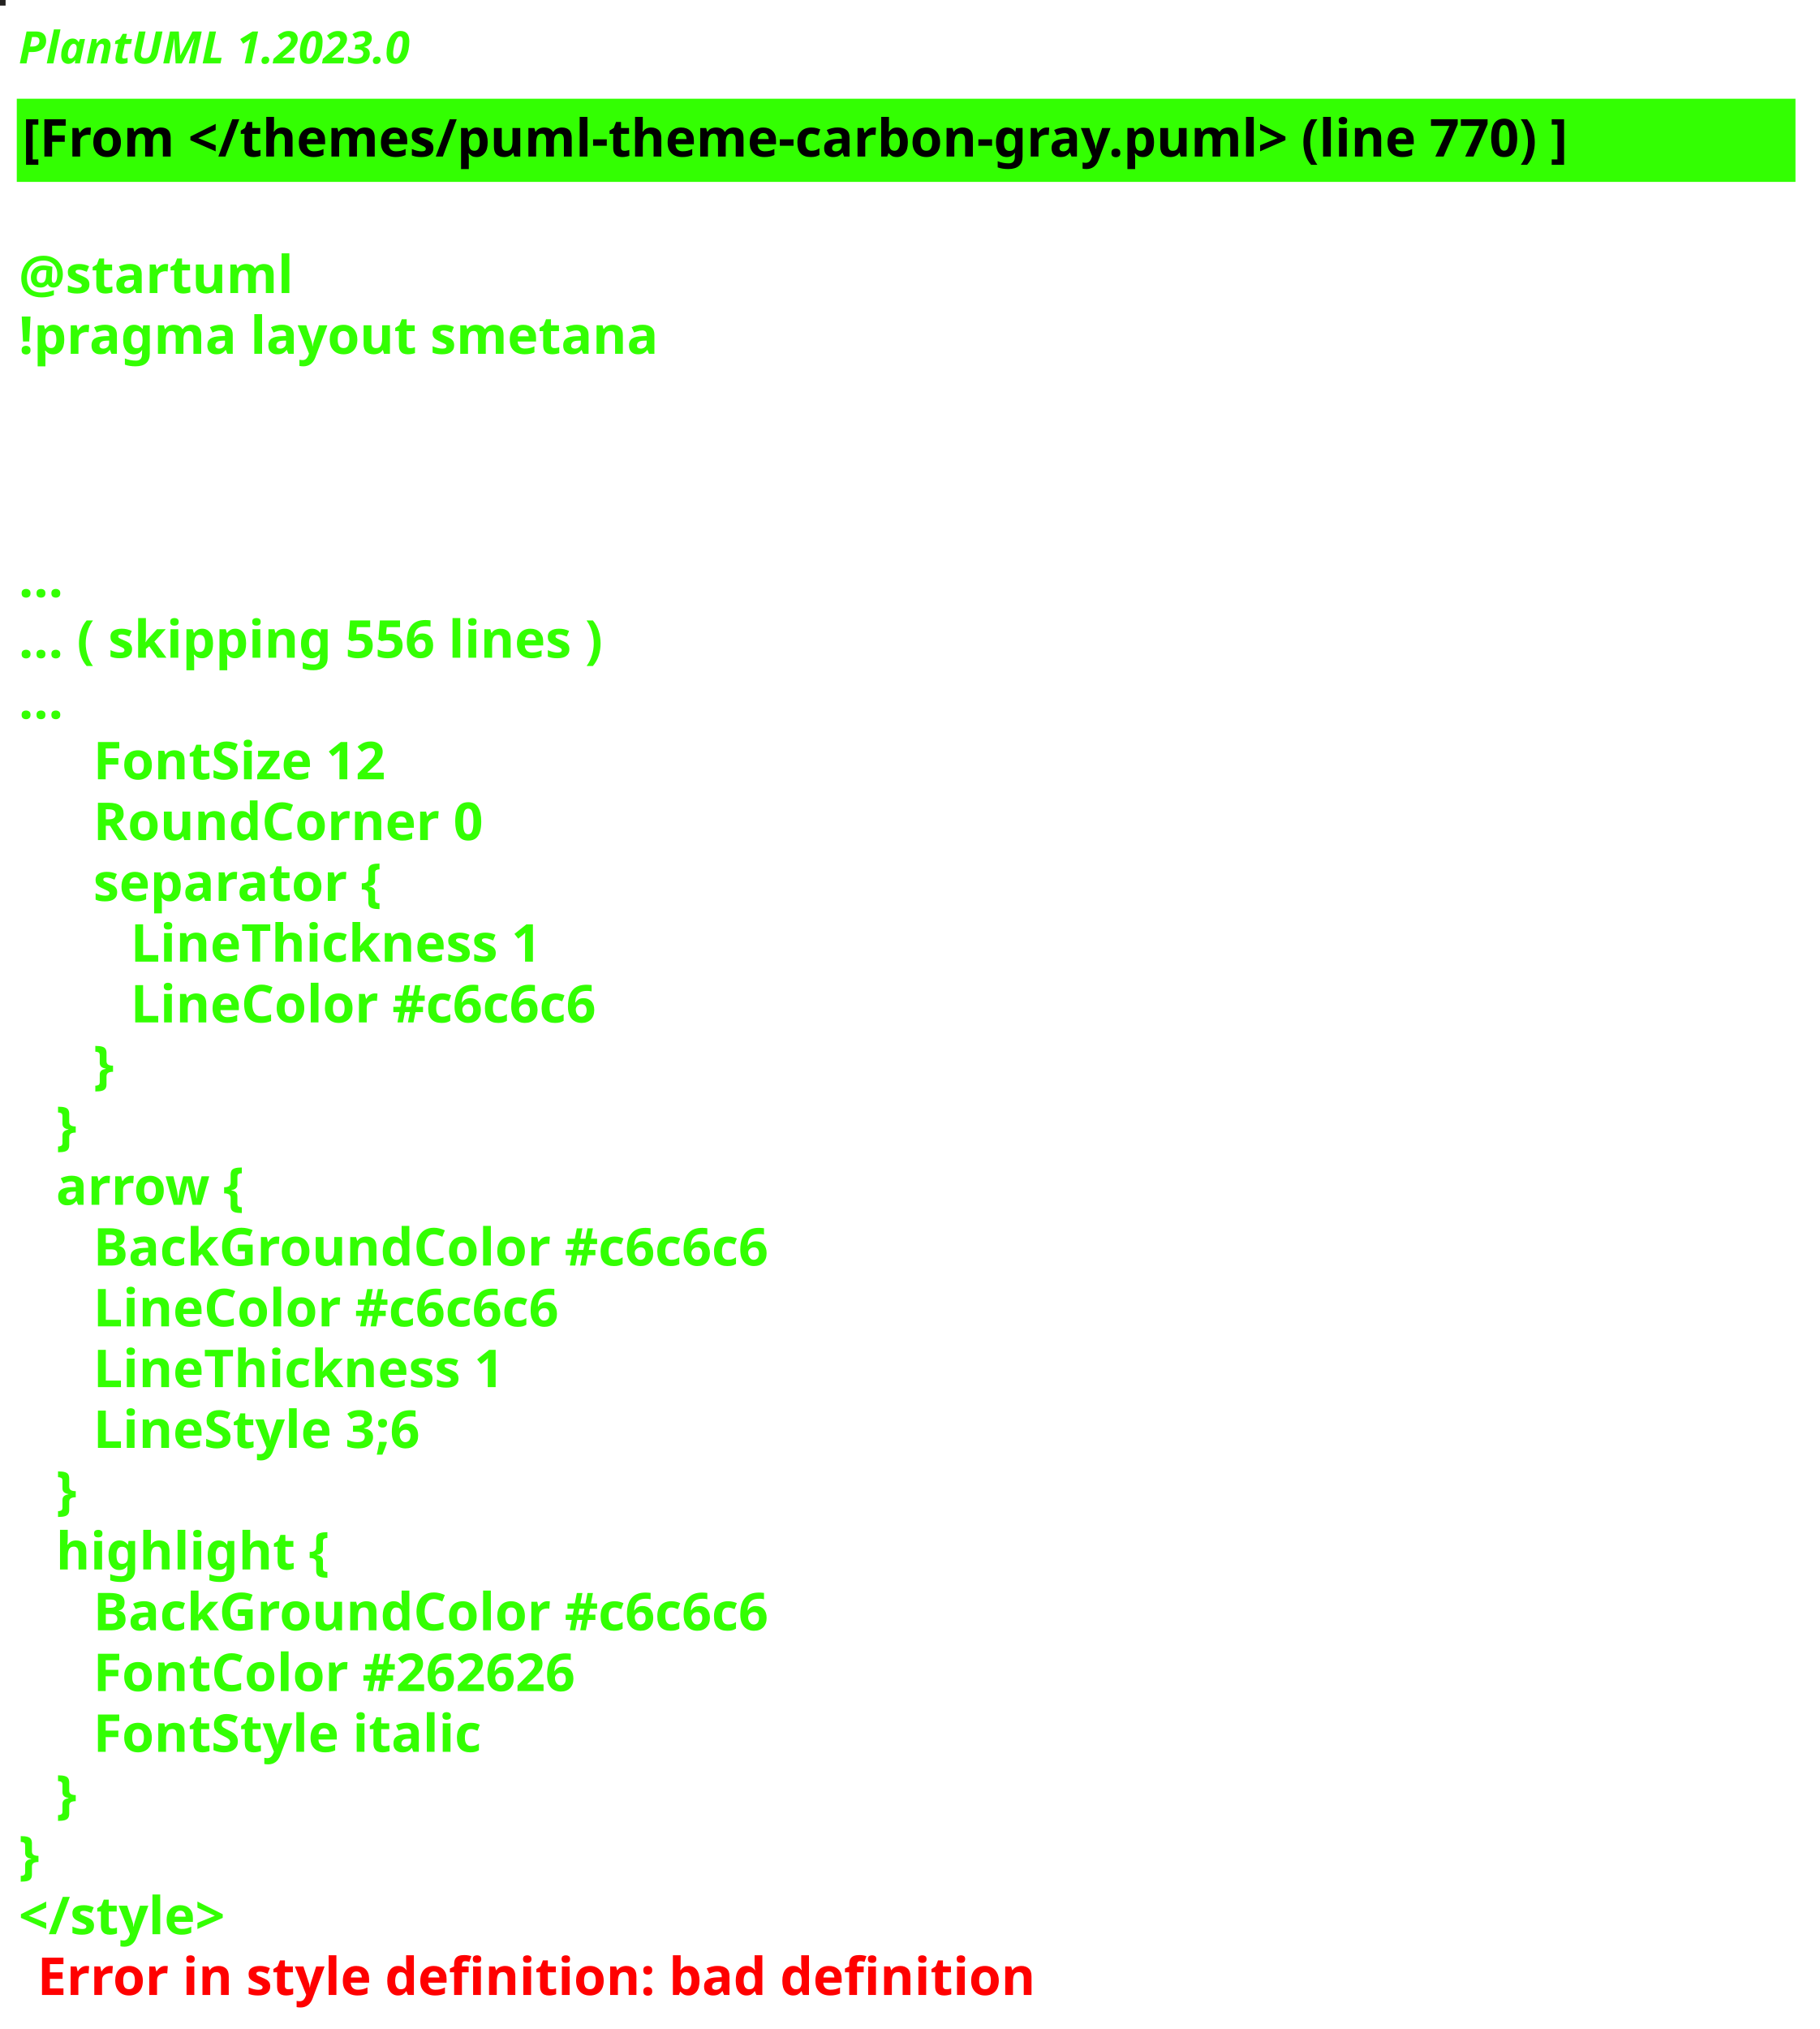
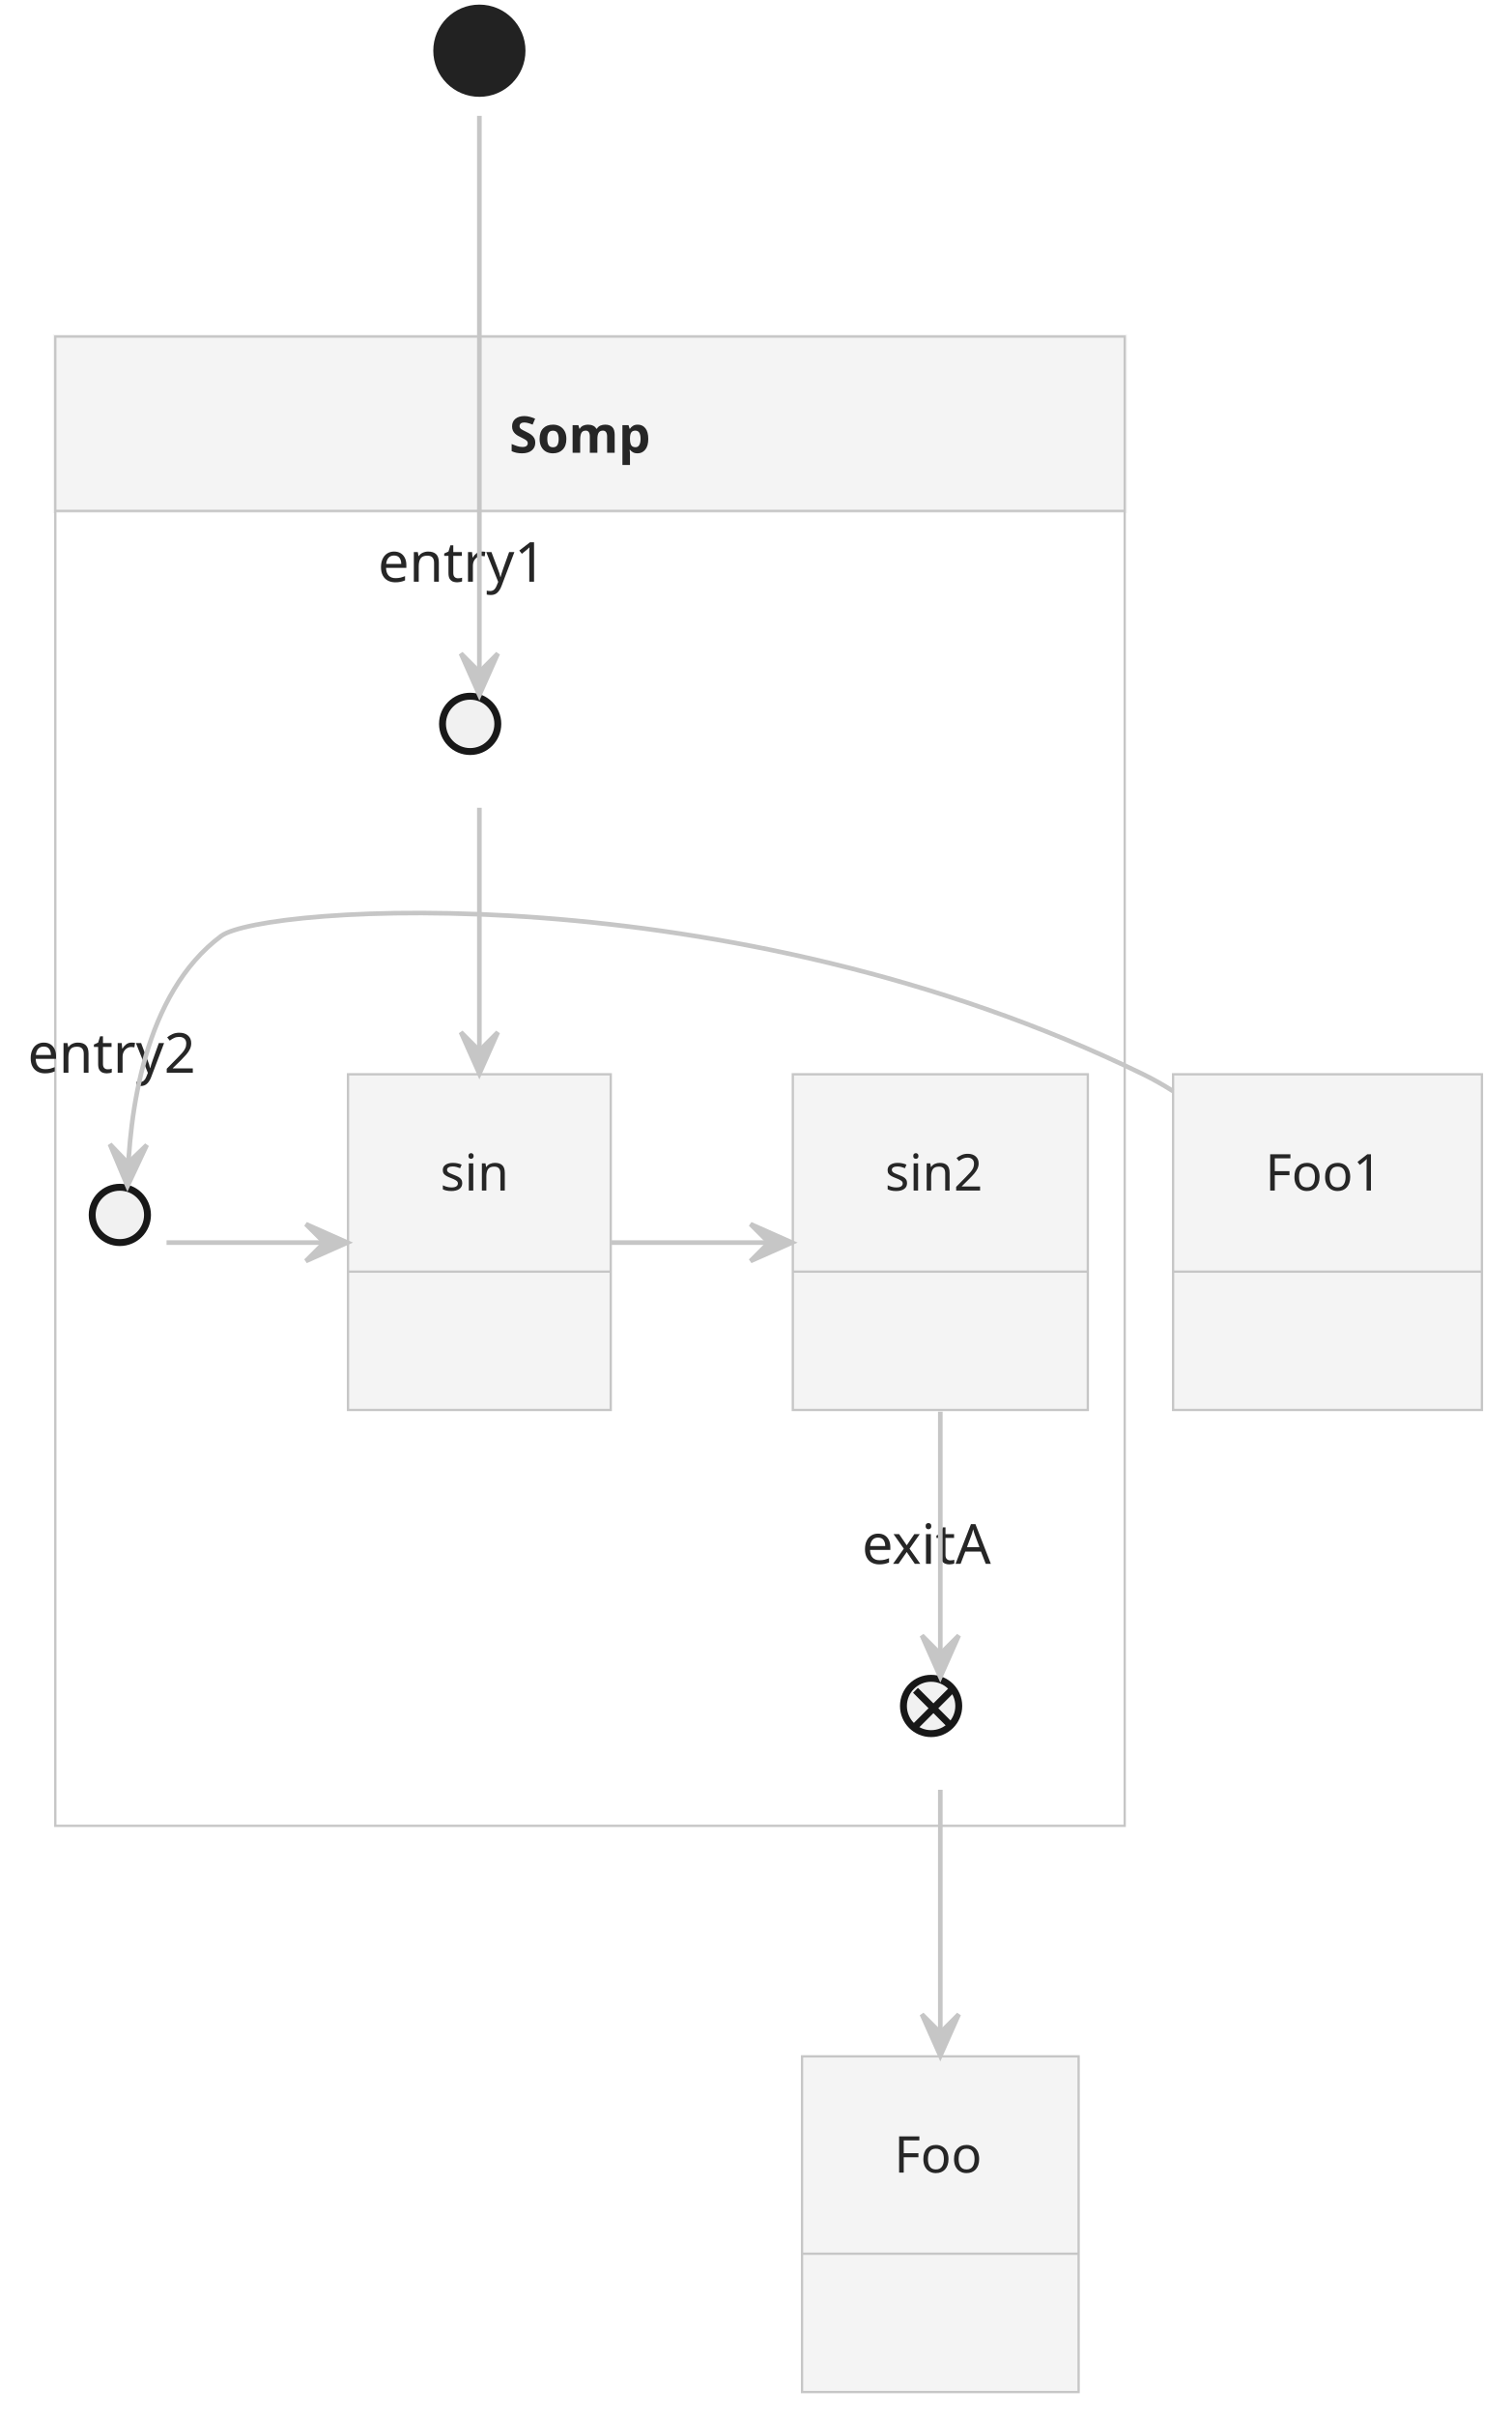
- <svg xmlns="http://www.w3.org/2000/svg" contentStyleType="text/css" height="544px" preserveAspectRatio="none" style="width:488px;height:544px;background:#000000;" version="1.1" viewBox="0 0 488 544" width="488px" zoomAndPan="magnify">
-   <defs />
+ <svg xmlns="http://www.w3.org/2000/svg" contentStyleType="text/css" height="524px" preserveAspectRatio="none" style="width:328px;height:524px;" version="1.1" viewBox="0 0 328 524" width="328px" zoomAndPan="magnify">
+   <defs>
+     <linearGradient id="giz3ioejm0pjc0" x1="50%" x2="50%" y1="0%" y2="100%">
+       <stop offset="0%" stop-color="#F4F4F4" />
+       <stop offset="100%" stop-color="#F4F4F4" />
+     </linearGradient>
+   </defs>
  <g>
-     <rect fill="#232220" height="1" style="stroke:#232220;stroke-width:1.0;" width="1" x="0" y="0" />
-     <text fill="#33FF02" font-family="sans-serif" font-size="12" font-style="italic" font-weight="bold" lengthAdjust="spacing" textLength="127" x="5" y="17">PlantUML 1.2023.0</text>
-     <rect fill="#33FF02" height="21.297" style="stroke:#33FF02;stroke-width:1.0;" width="476" x="5" y="26.969" />
-     <text fill="#000000" font-family="sans-serif" font-size="14" font-weight="bold" lengthAdjust="spacing" textLength="474" x="6" y="41.969">[From &lt;/themes/puml-theme-carbon-gray.puml&gt; (line 770) ]</text>
-     <text fill="#33FF02" font-family="sans-serif" font-size="14" font-weight="bold" lengthAdjust="spacing" textLength="5" x="5" y="62.266"> </text>
-     <text fill="#33FF02" font-family="sans-serif" font-size="14" font-weight="bold" lengthAdjust="spacing" textLength="79" x="5" y="78.562">@startuml</text>
-     <text fill="#33FF02" font-family="sans-serif" font-size="14" font-weight="bold" lengthAdjust="spacing" textLength="190" x="5" y="94.859">!pragma layout smetana</text>
-     <text fill="#33FF02" font-family="sans-serif" font-size="14" font-weight="bold" lengthAdjust="spacing" textLength="5" x="5" y="111.156"> </text>
-     <text fill="#33FF02" font-family="sans-serif" font-size="14" font-weight="bold" lengthAdjust="spacing" textLength="5" x="5" y="127.453"> </text>
-     <text fill="#33FF02" font-family="sans-serif" font-size="14" font-weight="bold" lengthAdjust="spacing" textLength="5" x="5" y="143.75"> </text>
-     <text fill="#33FF02" font-family="sans-serif" font-size="14" font-weight="bold" lengthAdjust="spacing" textLength="15" x="5" y="160.047">...</text>
-     <text fill="#33FF02" font-family="sans-serif" font-size="14" font-weight="bold" lengthAdjust="spacing" textLength="185" x="5" y="176.344">... ( skipping 556 lines )</text>
-     <text fill="#33FF02" font-family="sans-serif" font-size="14" font-weight="bold" lengthAdjust="spacing" textLength="15" x="5" y="192.641">...</text>
-     <text fill="#33FF02" font-family="sans-serif" font-size="14" font-weight="bold" lengthAdjust="spacing" textLength="93" x="25" y="208.938">FontSize 12</text>
-     <text fill="#33FF02" font-family="sans-serif" font-size="14" font-weight="bold" lengthAdjust="spacing" textLength="120" x="25" y="225.234">RoundCorner 0</text>
-     <text fill="#33FF02" font-family="sans-serif" font-size="14" font-weight="bold" lengthAdjust="spacing" textLength="92" x="25" y="241.531">separator {</text>
-     <text fill="#33FF02" font-family="sans-serif" font-size="14" font-weight="bold" lengthAdjust="spacing" textLength="128" x="35" y="257.828">LineThickness 1</text>
-     <text fill="#33FF02" font-family="sans-serif" font-size="14" font-weight="bold" lengthAdjust="spacing" textLength="149" x="35" y="274.125">LineColor #c6c6c6</text>
-     <text fill="#33FF02" font-family="sans-serif" font-size="14" font-weight="bold" lengthAdjust="spacing" textLength="10" x="25" y="290.422">}</text>
-     <text fill="#33FF02" font-family="sans-serif" font-size="14" font-weight="bold" lengthAdjust="spacing" textLength="10" x="15" y="306.719">}</text>
-     <text fill="#33FF02" font-family="sans-serif" font-size="14" font-weight="bold" lengthAdjust="spacing" textLength="62" x="15" y="323.016">arrow {</text>
-     <text fill="#33FF02" font-family="sans-serif" font-size="14" font-weight="bold" lengthAdjust="spacing" textLength="212" x="25" y="339.312">BackGroundColor #c6c6c6</text>
-     <text fill="#33FF02" font-family="sans-serif" font-size="14" font-weight="bold" lengthAdjust="spacing" textLength="149" x="25" y="355.609">LineColor #c6c6c6</text>
-     <text fill="#33FF02" font-family="sans-serif" font-size="14" font-weight="bold" lengthAdjust="spacing" textLength="128" x="25" y="371.906">LineThickness 1</text>
-     <text fill="#33FF02" font-family="sans-serif" font-size="14" font-weight="bold" lengthAdjust="spacing" textLength="103" x="25" y="388.203">LineStyle 3;6</text>
-     <text fill="#33FF02" font-family="sans-serif" font-size="14" font-weight="bold" lengthAdjust="spacing" textLength="10" x="15" y="404.5">}</text>
-     <text fill="#33FF02" font-family="sans-serif" font-size="14" font-weight="bold" lengthAdjust="spacing" textLength="83" x="15" y="420.797">highlight {</text>
-     <text fill="#33FF02" font-family="sans-serif" font-size="14" font-weight="bold" lengthAdjust="spacing" textLength="212" x="25" y="437.094">BackGroundColor #c6c6c6</text>
-     <text fill="#33FF02" font-family="sans-serif" font-size="14" font-weight="bold" lengthAdjust="spacing" textLength="154" x="25" y="453.391">FontColor #262626</text>
-     <text fill="#33FF02" font-family="sans-serif" font-size="14" font-weight="bold" lengthAdjust="spacing" textLength="115" x="25" y="469.688">FontStyle italic</text>
-     <text fill="#33FF02" font-family="sans-serif" font-size="14" font-weight="bold" lengthAdjust="spacing" textLength="10" x="15" y="485.984">}</text>
-     <text fill="#33FF02" font-family="sans-serif" font-size="14" font-weight="bold" lengthAdjust="spacing" textLength="10" x="5" y="502.281">}</text>
-     <text fill="#33FF02" font-family="sans-serif" font-size="14" font-weight="bold" lengthAdjust="spacing" text-decoration="wavy underline" textLength="67" x="5" y="518.578">&lt;/style&gt;</text>
-     <text fill="#FF0000" font-family="sans-serif" font-size="14" font-weight="bold" lengthAdjust="spacing" textLength="300" x="10" y="534.875">Error in style definition: bad definition</text>
+     <g id="cluster_Somp">
+       <rect fill="url(#giz3ioejm0pjc0)" height="37.805" style="stroke:url(#giz3ioejm0pjc0);stroke-width:1.0;" width="232" x="12" y="73" />
+       <rect fill="none" height="323" style="stroke:#C6C6C6;stroke-width:0.5;" width="232" x="12" y="73" />
+       <line style="stroke:#C6C6C6;stroke-width:0.5;" x1="12" x2="244" y1="110.805" y2="110.805" />
+       <text fill="#262626" font-family="&quot;IBM Plex Sans, Noto Sans, Verdana&quot;" font-size="11" font-weight="bold" lengthAdjust="spacing" textLength="35" x="110.5" y="98.21">Somp</text>
+     </g>
+     <ellipse cx="104" cy="11" fill="#222222" rx="10" ry="10" style="stroke:none;stroke-width:1.0;" />
+     <g id="Foo">
+       <rect fill="url(#giz3ioejm0pjc0)" height="72.805" style="stroke:#C6C6C6;stroke-width:0.5;" width="60" x="174" y="446" />
+       <line style="stroke:#C6C6C6;stroke-width:0.5;" x1="174" x2="234" y1="488.805" y2="488.805" />
+       <text fill="#262626" font-family="&quot;IBM Plex Sans, Noto Sans, Verdana&quot;" font-size="11" lengthAdjust="spacing" textLength="20" x="194" y="471.21">Foo</text>
+     </g>
+     <g id="Foo1">
+       <rect fill="url(#giz3ioejm0pjc0)" height="72.805" style="stroke:#C6C6C6;stroke-width:0.5;" width="67" x="254.5" y="233" />
+       <line style="stroke:#C6C6C6;stroke-width:0.5;" x1="254.5" x2="321.5" y1="275.805" y2="275.805" />
+       <text fill="#262626" font-family="&quot;IBM Plex Sans, Noto Sans, Verdana&quot;" font-size="11" lengthAdjust="spacing" textLength="27" x="274.5" y="258.21">Foo1</text>
+     </g>
+     <text fill="#262626" font-family="IBM Plex Sans, Noto Sans, Verdana" font-size="12" lengthAdjust="spacing" textLength="40" x="82" y="126.17">entry1</text>
+     <ellipse cx="102" cy="157" fill="#F1F1F1" rx="6" ry="6" style="stroke:#181818;stroke-width:1.5;" />
+     <text fill="#262626" font-family="IBM Plex Sans, Noto Sans, Verdana" font-size="12" lengthAdjust="spacing" textLength="40" x="6" y="232.67">entry2</text>
+     <ellipse cx="26" cy="263.5" fill="#F1F1F1" rx="6" ry="6" style="stroke:#181818;stroke-width:1.5;" />
+     <g id="Somp.sin">
+       <rect fill="url(#giz3ioejm0pjc0)" height="72.805" style="stroke:#C6C6C6;stroke-width:0.5;" width="57" x="75.5" y="233" />
+       <line style="stroke:#C6C6C6;stroke-width:0.5;" x1="75.5" x2="132.5" y1="275.805" y2="275.805" />
+       <text fill="#262626" font-family="&quot;IBM Plex Sans, Noto Sans, Verdana&quot;" font-size="11" lengthAdjust="spacing" textLength="17" x="95.5" y="258.21">sin</text>
+     </g>
+     <g id="Somp.sin2">
+       <rect fill="url(#giz3ioejm0pjc0)" height="72.805" style="stroke:#C6C6C6;stroke-width:0.5;" width="64" x="172" y="233" />
+       <line style="stroke:#C6C6C6;stroke-width:0.5;" x1="172" x2="236" y1="275.805" y2="275.805" />
+       <text fill="#262626" font-family="&quot;IBM Plex Sans, Noto Sans, Verdana&quot;" font-size="11" lengthAdjust="spacing" textLength="24" x="192" y="258.21">sin2</text>
+     </g>
+     <text fill="#262626" font-family="IBM Plex Sans, Noto Sans, Verdana" font-size="12" lengthAdjust="spacing" textLength="30" x="187" y="339.17">exitA</text>
+     <ellipse cx="202" cy="370" fill="#F1F1F1" rx="6" ry="6" style="stroke:#181818;stroke-width:1.5;" />
+     <line style="stroke:#181818;stroke-width:1.5;" x1="206.389" x2="198.611" y1="374.389" y2="366.611" />
+     <line style="stroke:#181818;stroke-width:1.5;" x1="206.389" x2="198.611" y1="366.611" y2="374.389" />
+     <path d="M104,175.183 C104,188.873 104,212.723 104,232.884 " fill="none" style="stroke:#C6C6C6;stroke-width:1.0;" />
+     <polygon fill="#C6C6C6" points="104,232.884,108,223.884,104,227.884,100,223.884,104,232.884" style="stroke:#C6C6C6;stroke-width:1.0;" />
+     <path d="M36.133,269.5 C45.477,269.5 61.328,269.5 75.362,269.5 " fill="none" style="stroke:#C6C6C6;stroke-width:1.0;" />
+     <polygon fill="#C6C6C6" points="75.362,269.5,66.362,265.5,70.362,269.5,66.362,273.5,75.362,269.5" style="stroke:#C6C6C6;stroke-width:1.0;" />
+     <path d="M132.656,269.5 C144.892,269.5 159.226,269.5 171.824,269.5 " fill="none" style="stroke:#C6C6C6;stroke-width:1.0;" />
+     <polygon fill="#C6C6C6" points="171.824,269.5,162.824,265.5,166.824,269.5,162.824,273.5,171.824,269.5" style="stroke:#C6C6C6;stroke-width:1.0;" />
+     <path d="M204,306.171 C204,326.274 204,350.03 204,363.722 " fill="none" style="stroke:#C6C6C6;stroke-width:1.0;" />
+     <polygon fill="#C6C6C6" points="204,363.722,208,354.722,204,358.722,200,354.722,204,363.722" style="stroke:#C6C6C6;stroke-width:1.0;" />
+     <path d="M104,25.124 C104,52.552 104,123.184 104,150.747 " fill="none" style="stroke:#C6C6C6;stroke-width:1.0;" />
+     <polygon fill="#C6C6C6" points="104,150.747,108,141.747,104,145.747,100,141.747,104,150.747" style="stroke:#C6C6C6;stroke-width:1.0;" />
+     <path d="M204,388.183 C204,401.873 204,425.723 204,445.884 " fill="none" style="stroke:#C6C6C6;stroke-width:1.0;" />
+     <polygon fill="#C6C6C6" points="204,445.884,208,436.884,204,440.884,200,436.884,204,445.884" style="stroke:#C6C6C6;stroke-width:1.0;" />
+     <path d="M254.475,236.645 C252.361,235.3 250.197,234.071 248,233 C157.985,189.148 56.894,196.387 48,203 C31.166,215.516 27.976,241.74 27.66,257.255 " fill="none" style="stroke:#C6C6C6;stroke-width:1.0;" />
+     <polygon fill="#C6C6C6" points="27.66,257.255,31.842,248.338,27.762,252.256,23.844,248.175,27.66,257.255" style="stroke:#C6C6C6;stroke-width:1.0;" />
  </g>
</svg>
